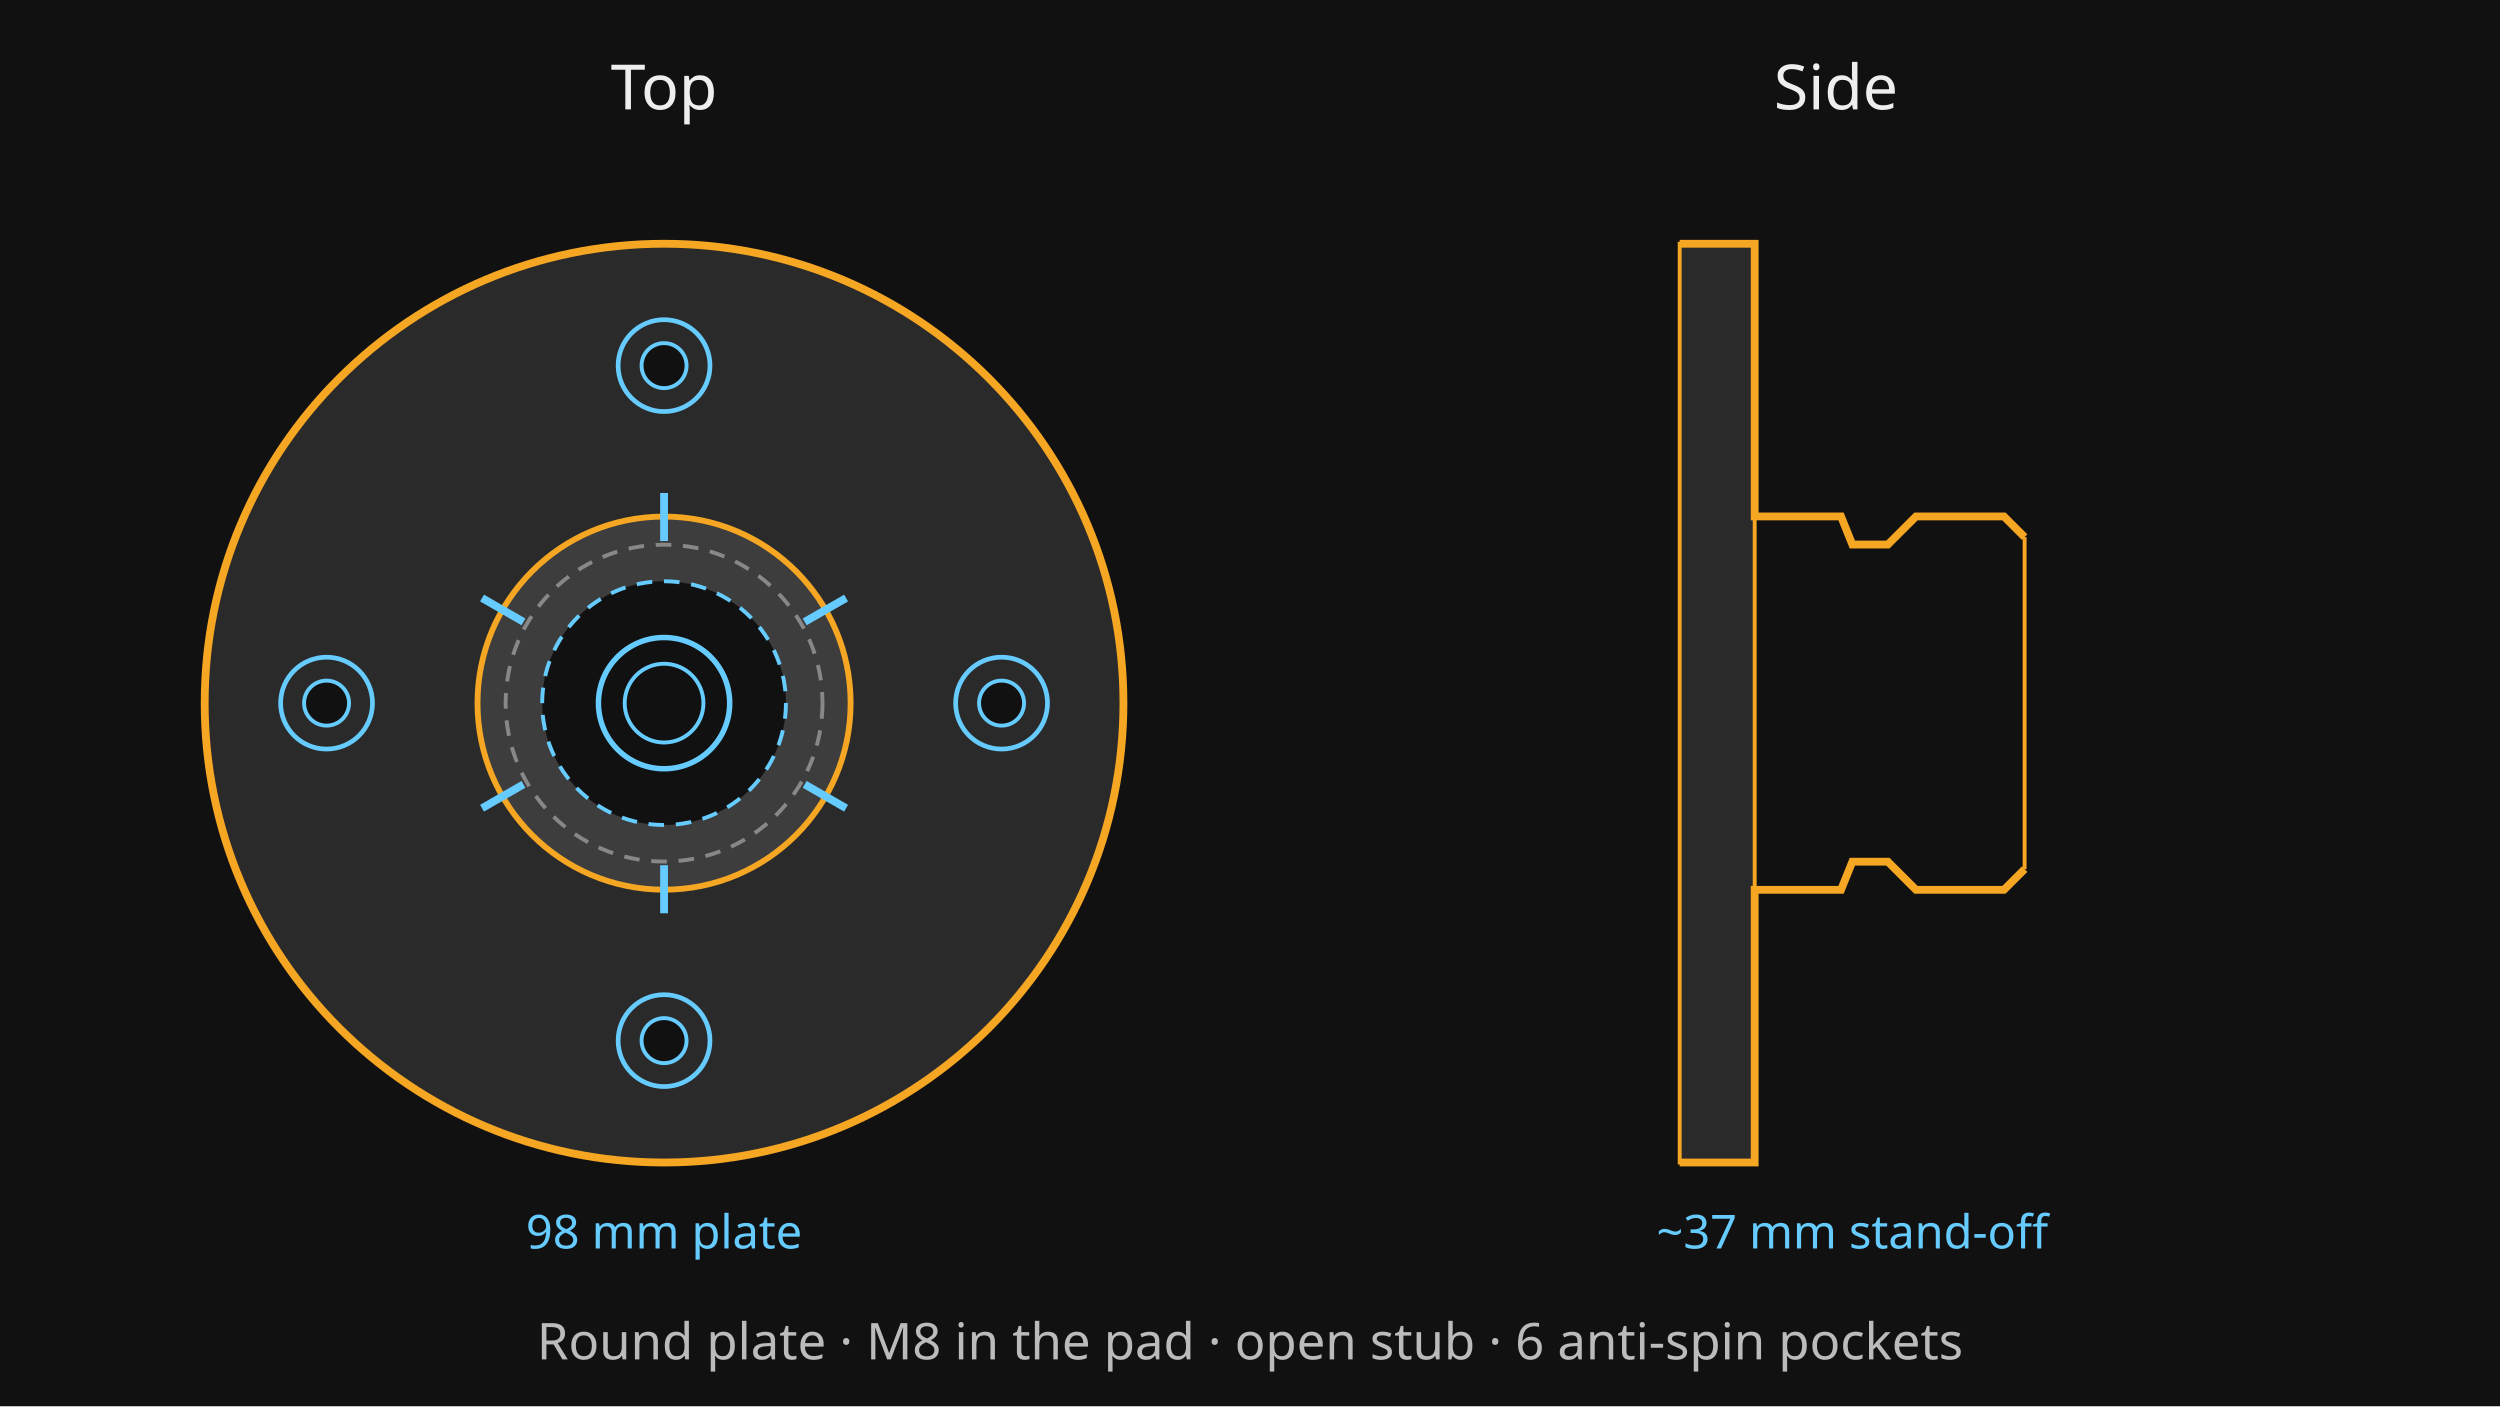
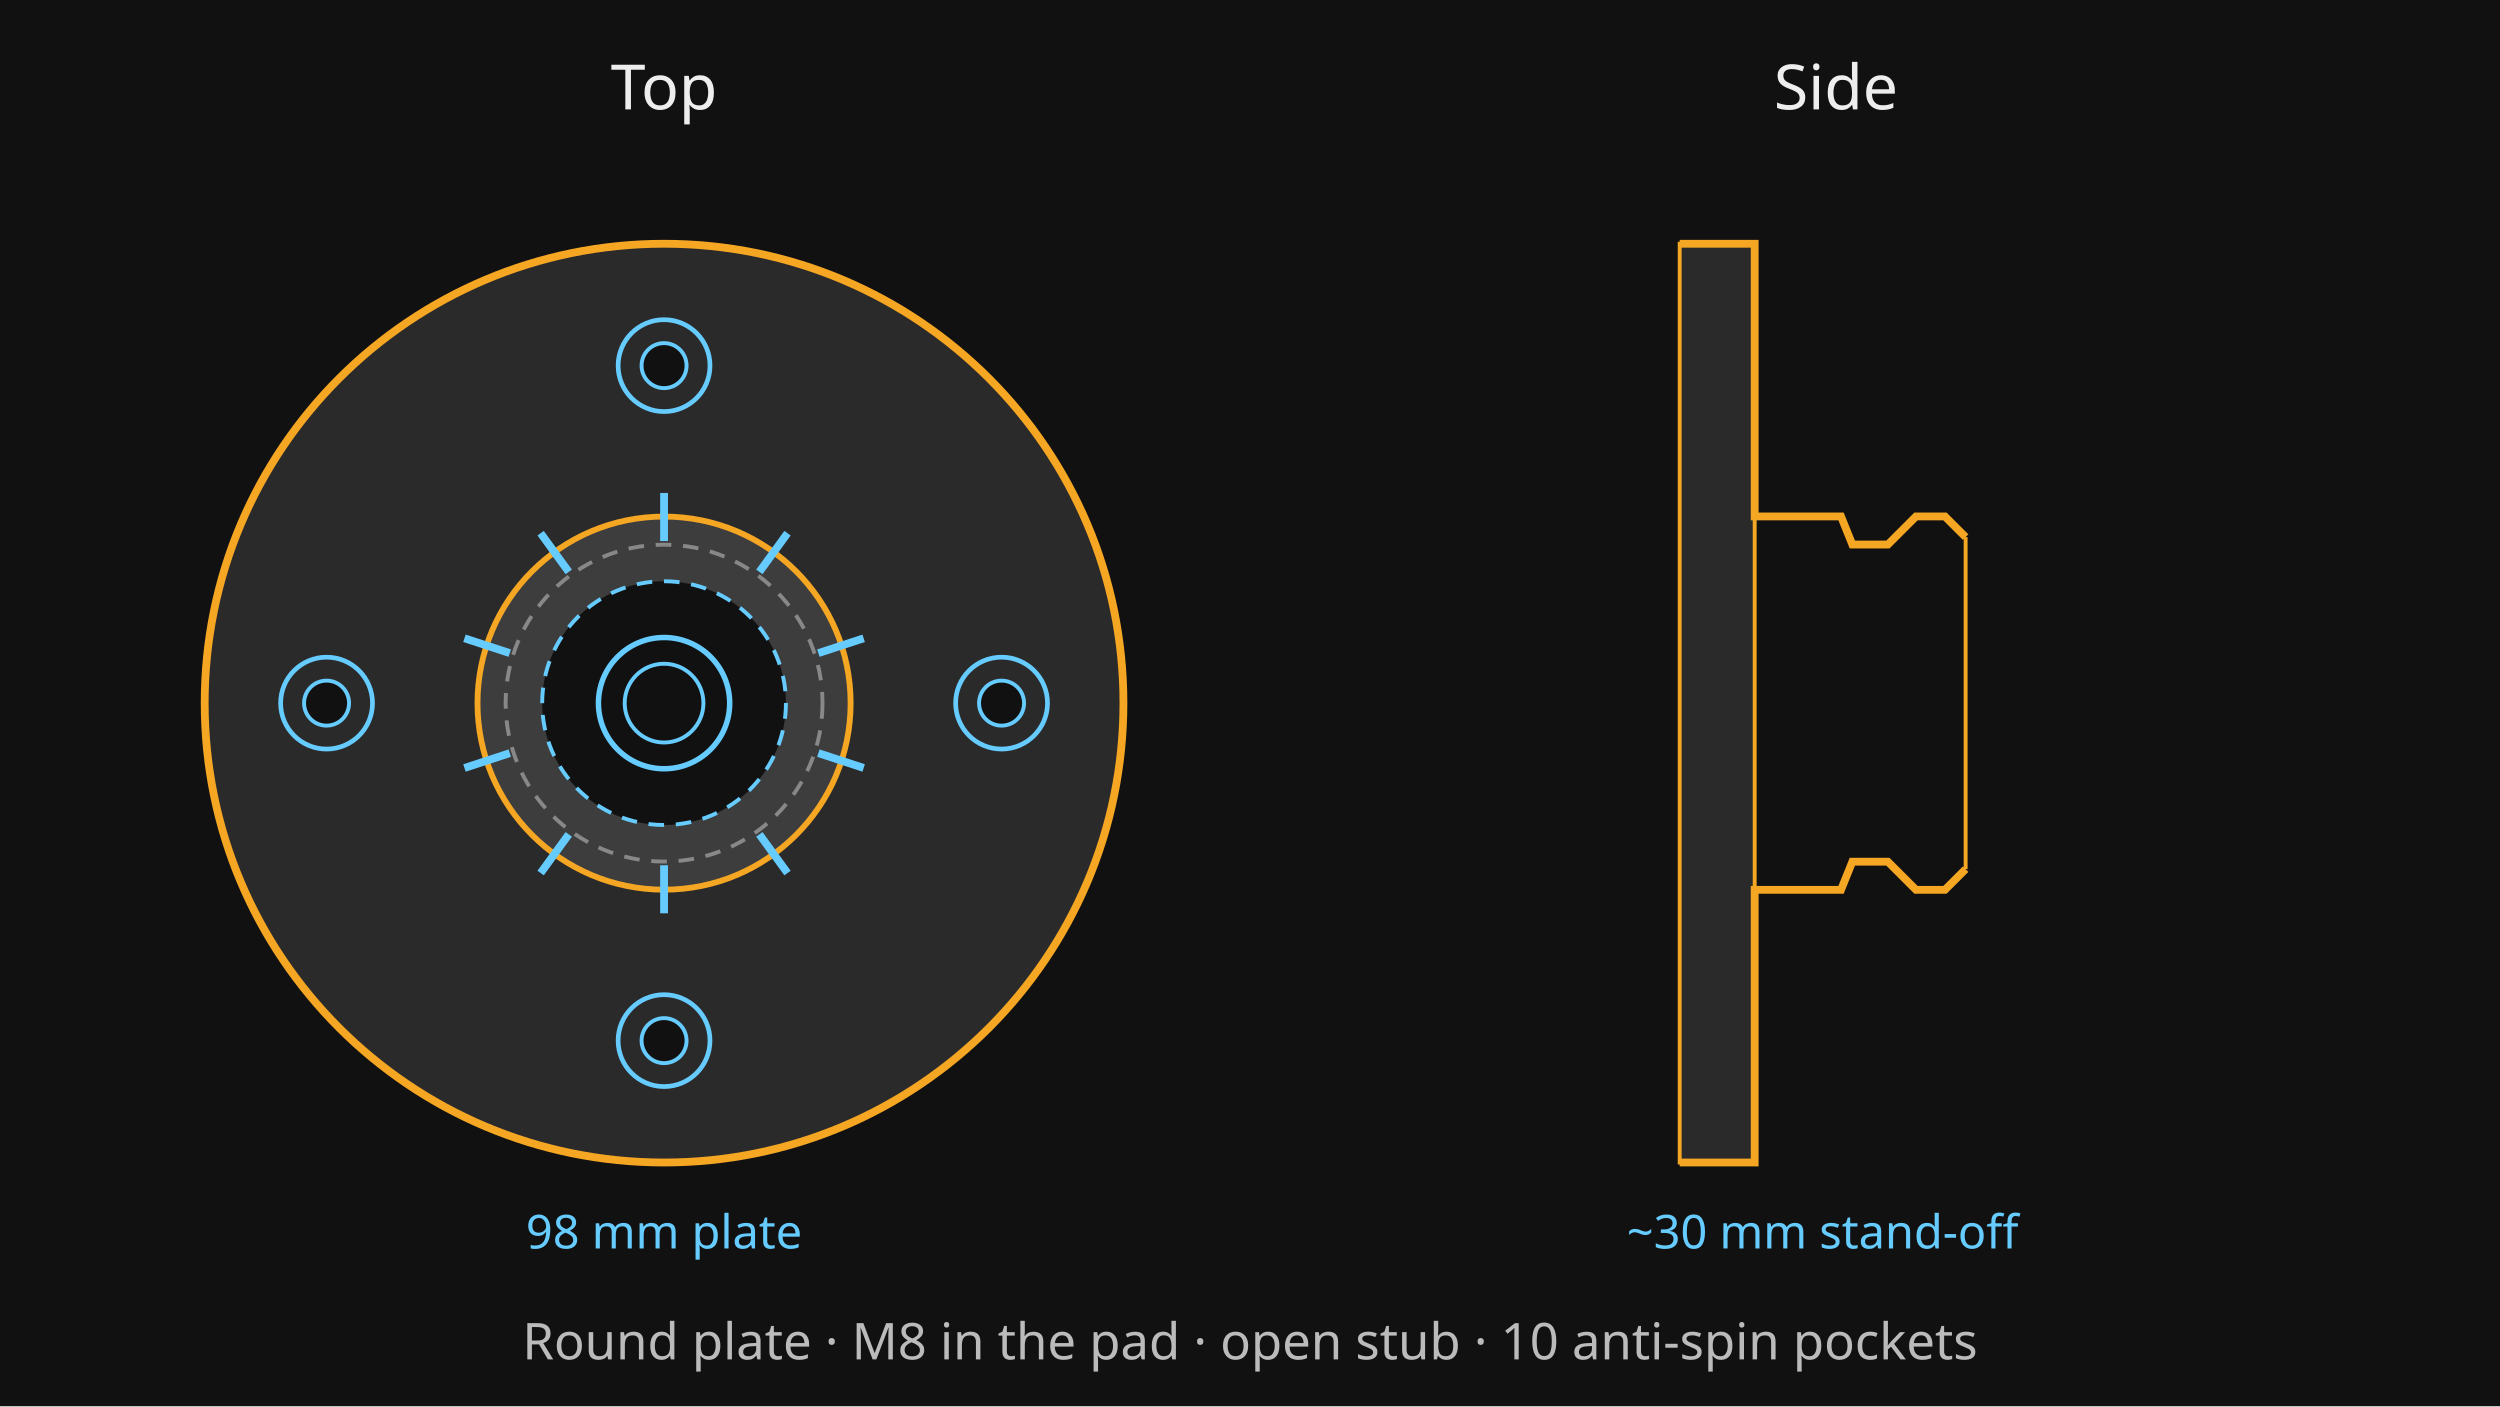
<svg xmlns="http://www.w3.org/2000/svg" width="640" height="360" viewBox="0 0 640 360">
  <rect width="100%" height="100%" fill="#111" />
  <text x="170" y="28" fill="#eee" font-family="system-ui,sans-serif" font-size="16" text-anchor="middle">Top</text>
  <text x="470" y="28" fill="#eee" font-family="system-ui,sans-serif" font-size="16" text-anchor="middle">Side</text>
-   <text x="320" y="348" fill="#bbb" font-family="system-ui,sans-serif" font-size="13" text-anchor="middle">Round plate  ·  M8 in the pad  ·  open stub  ·  6 anti-spin pockets</text>
+   <text x="320" y="348" fill="#bbb" font-family="system-ui,sans-serif" font-size="13" text-anchor="middle">Round plate  ·  M8 in the pad  ·  open stub  ·  10 anti-spin pockets</text>
  <circle cx="170" cy="180" r="117.6" fill="#2a2a2a" stroke="#f5a623" stroke-width="2" />
  <circle cx="170" cy="180" r="47.76" fill="#3d3d3d" stroke="#f5a623" stroke-width="1.5" />
  <circle cx="170" cy="180" r="40.56" fill="none" stroke="#888" stroke-dasharray="4 3" />
  <line x1="170.0" y1="138.5" x2="170.0" y2="126.2" stroke="#6cf" stroke-width="2" />
-   <line x1="134.0" y1="159.2" x2="123.4" y2="153.1" stroke="#6cf" stroke-width="2" />
-   <line x1="134.0" y1="200.8" x2="123.4" y2="206.9" stroke="#6cf" stroke-width="2" />
+   <line x1="145.6" y1="146.4" x2="138.4" y2="136.5" stroke="#6cf" stroke-width="2" />
+   <line x1="130.5" y1="167.2" x2="118.9" y2="163.4" stroke="#6cf" stroke-width="2" />
+   <line x1="130.5" y1="192.8" x2="118.9" y2="196.6" stroke="#6cf" stroke-width="2" />
+   <line x1="145.6" y1="213.6" x2="138.4" y2="223.5" stroke="#6cf" stroke-width="2" />
  <line x1="170.0" y1="221.5" x2="170.0" y2="233.8" stroke="#6cf" stroke-width="2" />
-   <line x1="206.0" y1="200.8" x2="216.6" y2="206.9" stroke="#6cf" stroke-width="2" />
-   <line x1="206.0" y1="159.2" x2="216.6" y2="153.1" stroke="#6cf" stroke-width="2" />
+   <line x1="194.4" y1="213.6" x2="201.6" y2="223.5" stroke="#6cf" stroke-width="2" />
+   <line x1="209.5" y1="192.8" x2="221.1" y2="196.6" stroke="#6cf" stroke-width="2" />
+   <line x1="209.5" y1="167.2" x2="221.1" y2="163.4" stroke="#6cf" stroke-width="2" />
+   <line x1="194.4" y1="146.4" x2="201.6" y2="136.5" stroke="#6cf" stroke-width="2" />
  <circle cx="170" cy="180" r="31.2" fill="#111" stroke="#6cf" stroke-dasharray="4 3" />
  <circle cx="170" cy="180" r="16.8" fill="none" stroke="#6cf" stroke-width="1.4" />
  <circle cx="170" cy="180" r="10.08" fill="#111" stroke="#6cf" />
  <circle cx="256.4" cy="180.0" r="11.76" fill="none" stroke="#6cf" stroke-width="1.2" />
  <circle cx="256.4" cy="180.0" r="5.76" fill="#111" stroke="#6cf" />
  <circle cx="170.0" cy="93.6" r="11.76" fill="none" stroke="#6cf" stroke-width="1.2" />
  <circle cx="170.0" cy="93.6" r="5.76" fill="#111" stroke="#6cf" />
  <circle cx="83.6" cy="180.0" r="11.76" fill="none" stroke="#6cf" stroke-width="1.2" />
  <circle cx="83.6" cy="180.0" r="5.76" fill="#111" stroke="#6cf" />
  <circle cx="170.0" cy="266.4" r="11.76" fill="none" stroke="#6cf" stroke-width="1.2" />
  <circle cx="170.0" cy="266.4" r="5.76" fill="#111" stroke="#6cf" />
  <rect x="430.0" y="62.4" width="19.2" height="235.2" fill="#2a2a2a" stroke="#f5a623" />
-   <polyline points="430.0,62.4 449.2,62.4 449.2,132.2 471.3,132.2 474.2,139.4 483.3,139.4 490.5,132.2 513.0,132.2 518.3,137.5" fill="none" stroke="#f5a623" stroke-width="2" />
-   <polyline points="430.0,297.6 449.2,297.6 449.2,227.8 471.3,227.8 474.2,220.6 483.3,220.6 490.5,227.8 513.0,227.8 518.3,222.5" fill="none" stroke="#f5a623" stroke-width="2" />
-   <line x1="518.3" y1="137.5" x2="518.3" y2="222.5" stroke="#f5a623" />
+   <polyline points="430.0,62.4 449.2,62.4 449.2,132.2 471.3,132.2 474.2,139.4 483.3,139.4 490.5,132.2 497.9,132.2 503.2,137.5" fill="none" stroke="#f5a623" stroke-width="2" />
+   <polyline points="430.0,297.6 449.2,297.6 449.2,227.8 471.3,227.8 474.2,220.6 483.3,220.6 490.5,227.8 497.9,227.8 503.2,222.5" fill="none" stroke="#f5a623" stroke-width="2" />
+   <line x1="503.2" y1="137.5" x2="503.2" y2="222.5" stroke="#f5a623" />
  <text x="170" y="319.6" fill="#6cf" font-family="system-ui,sans-serif" font-size="12" text-anchor="middle">98 mm plate</text>
-   <text x="474.2" y="319.6" fill="#6cf" font-family="system-ui,sans-serif" font-size="12" text-anchor="middle">~37 mm stand-off</text>
+   <text x="466.6" y="319.6" fill="#6cf" font-family="system-ui,sans-serif" font-size="12" text-anchor="middle">~30 mm stand-off</text>
</svg>
